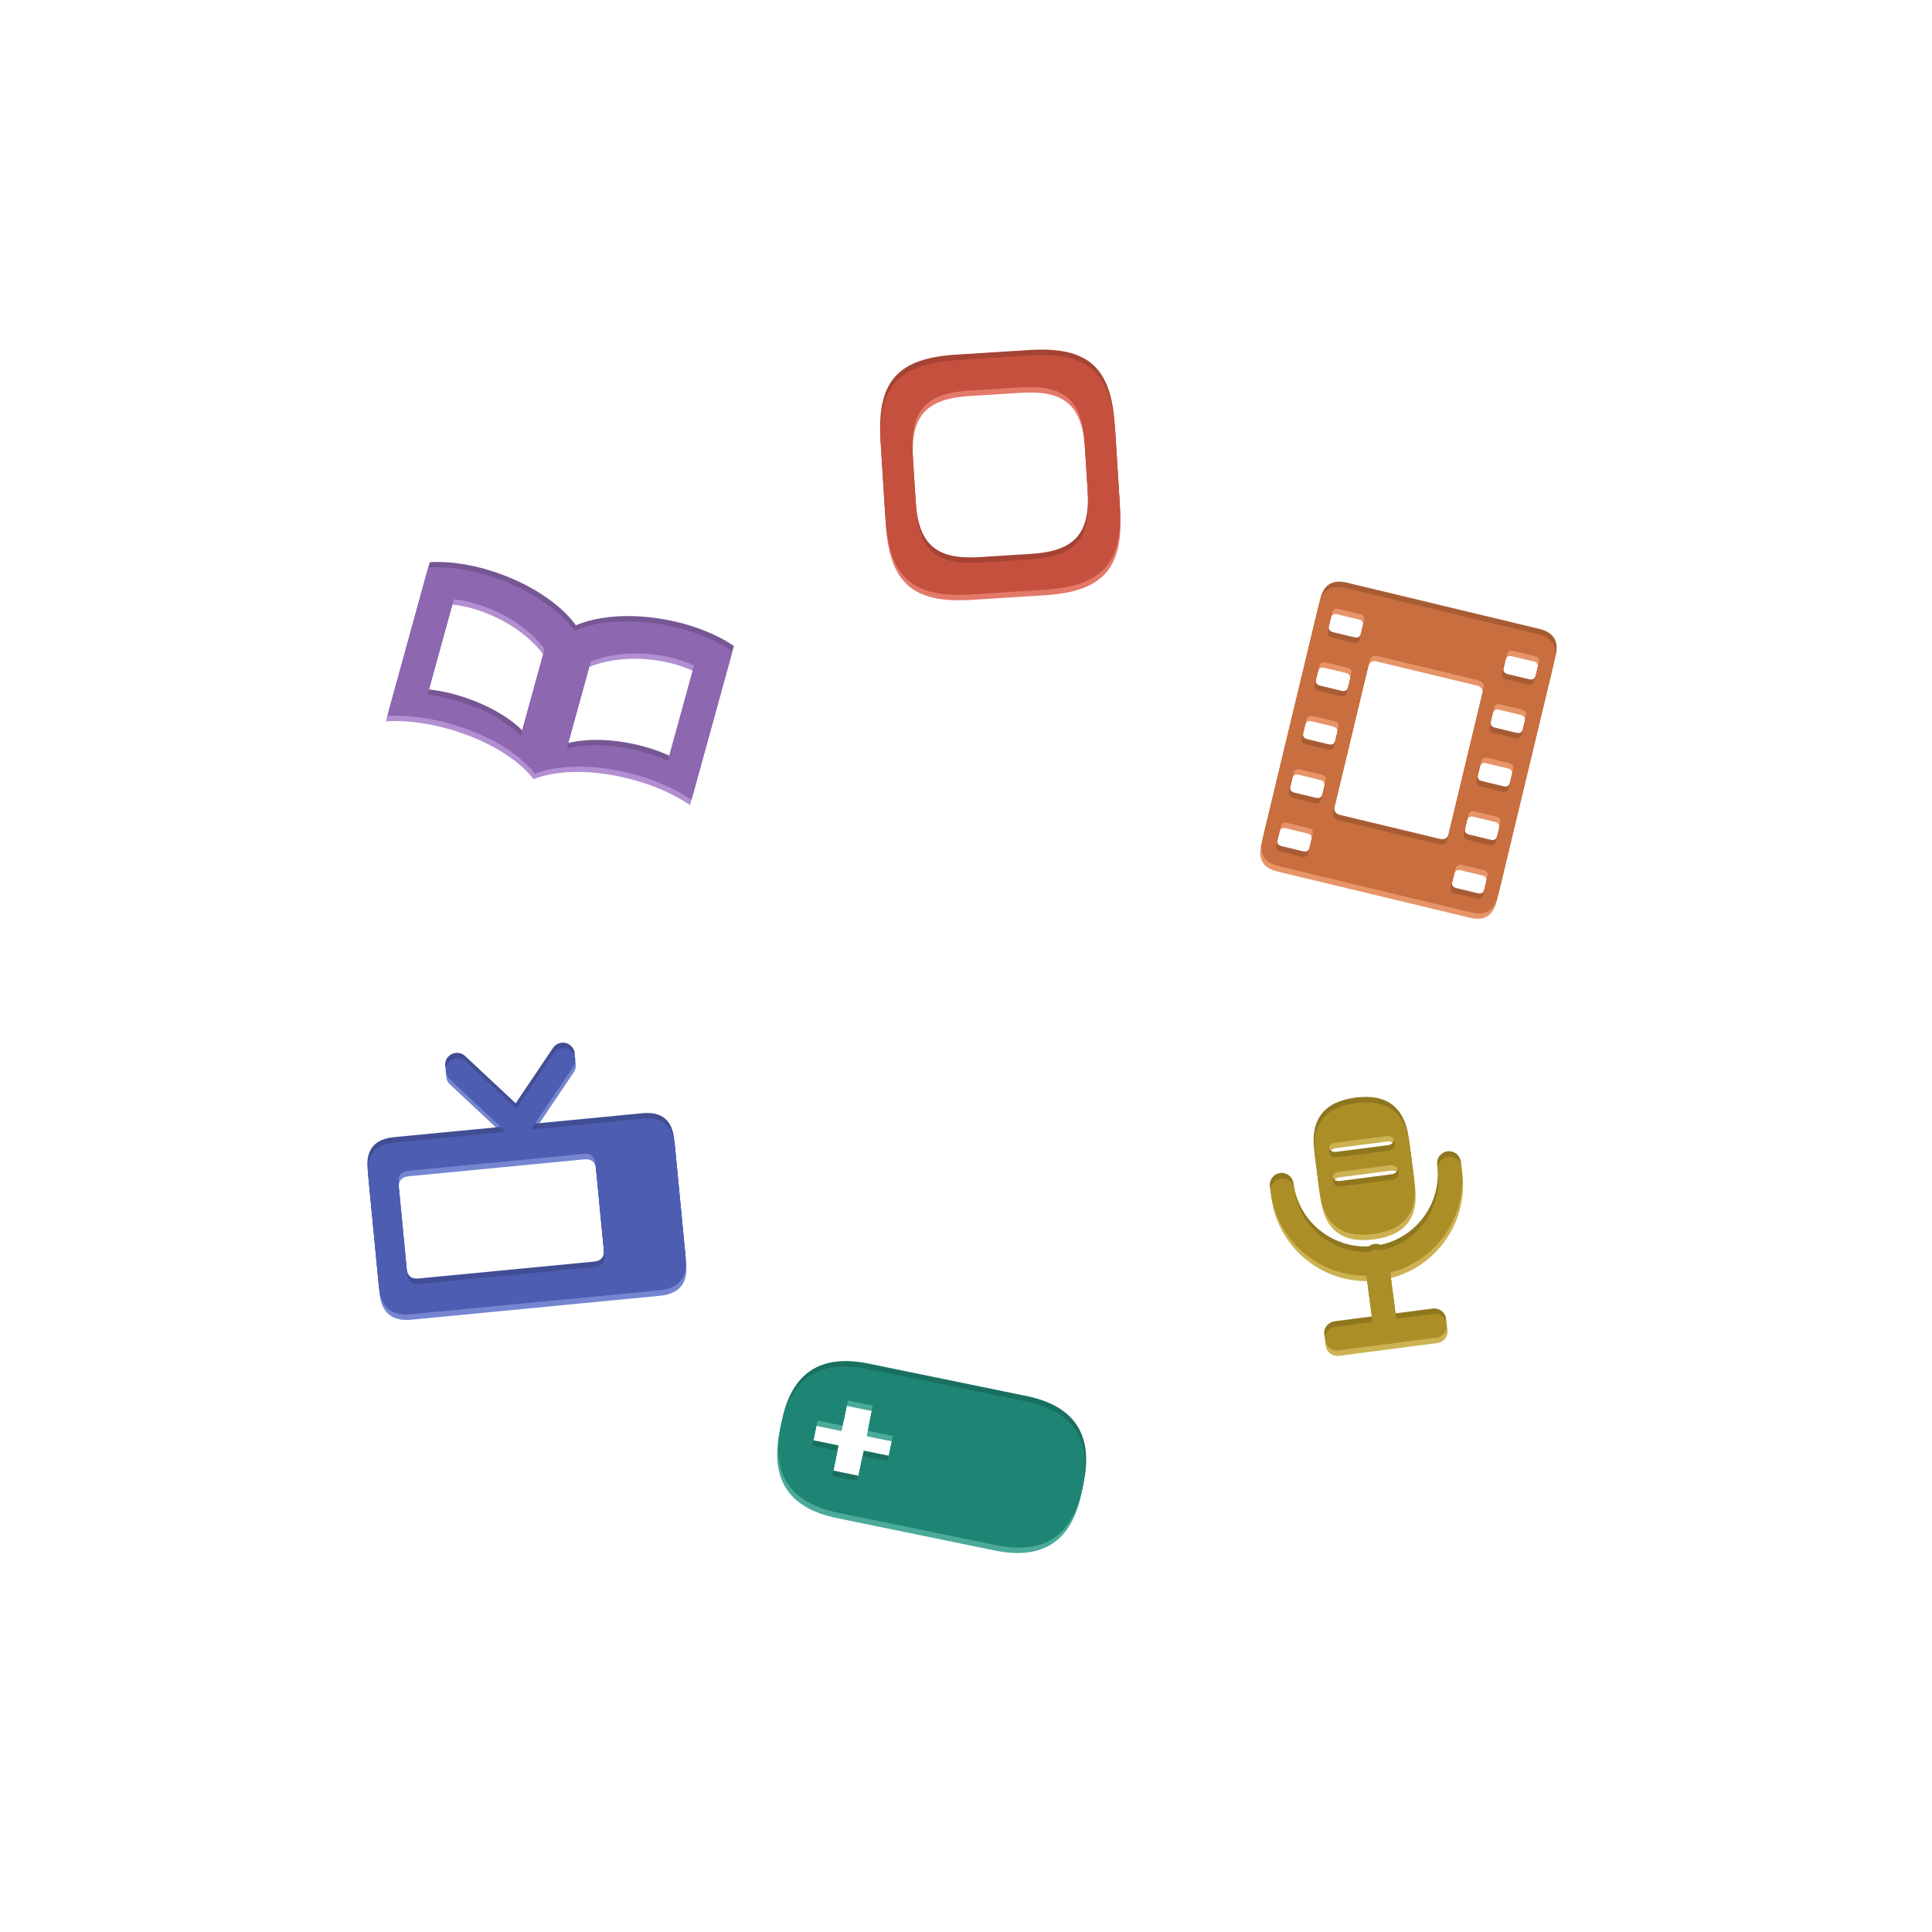
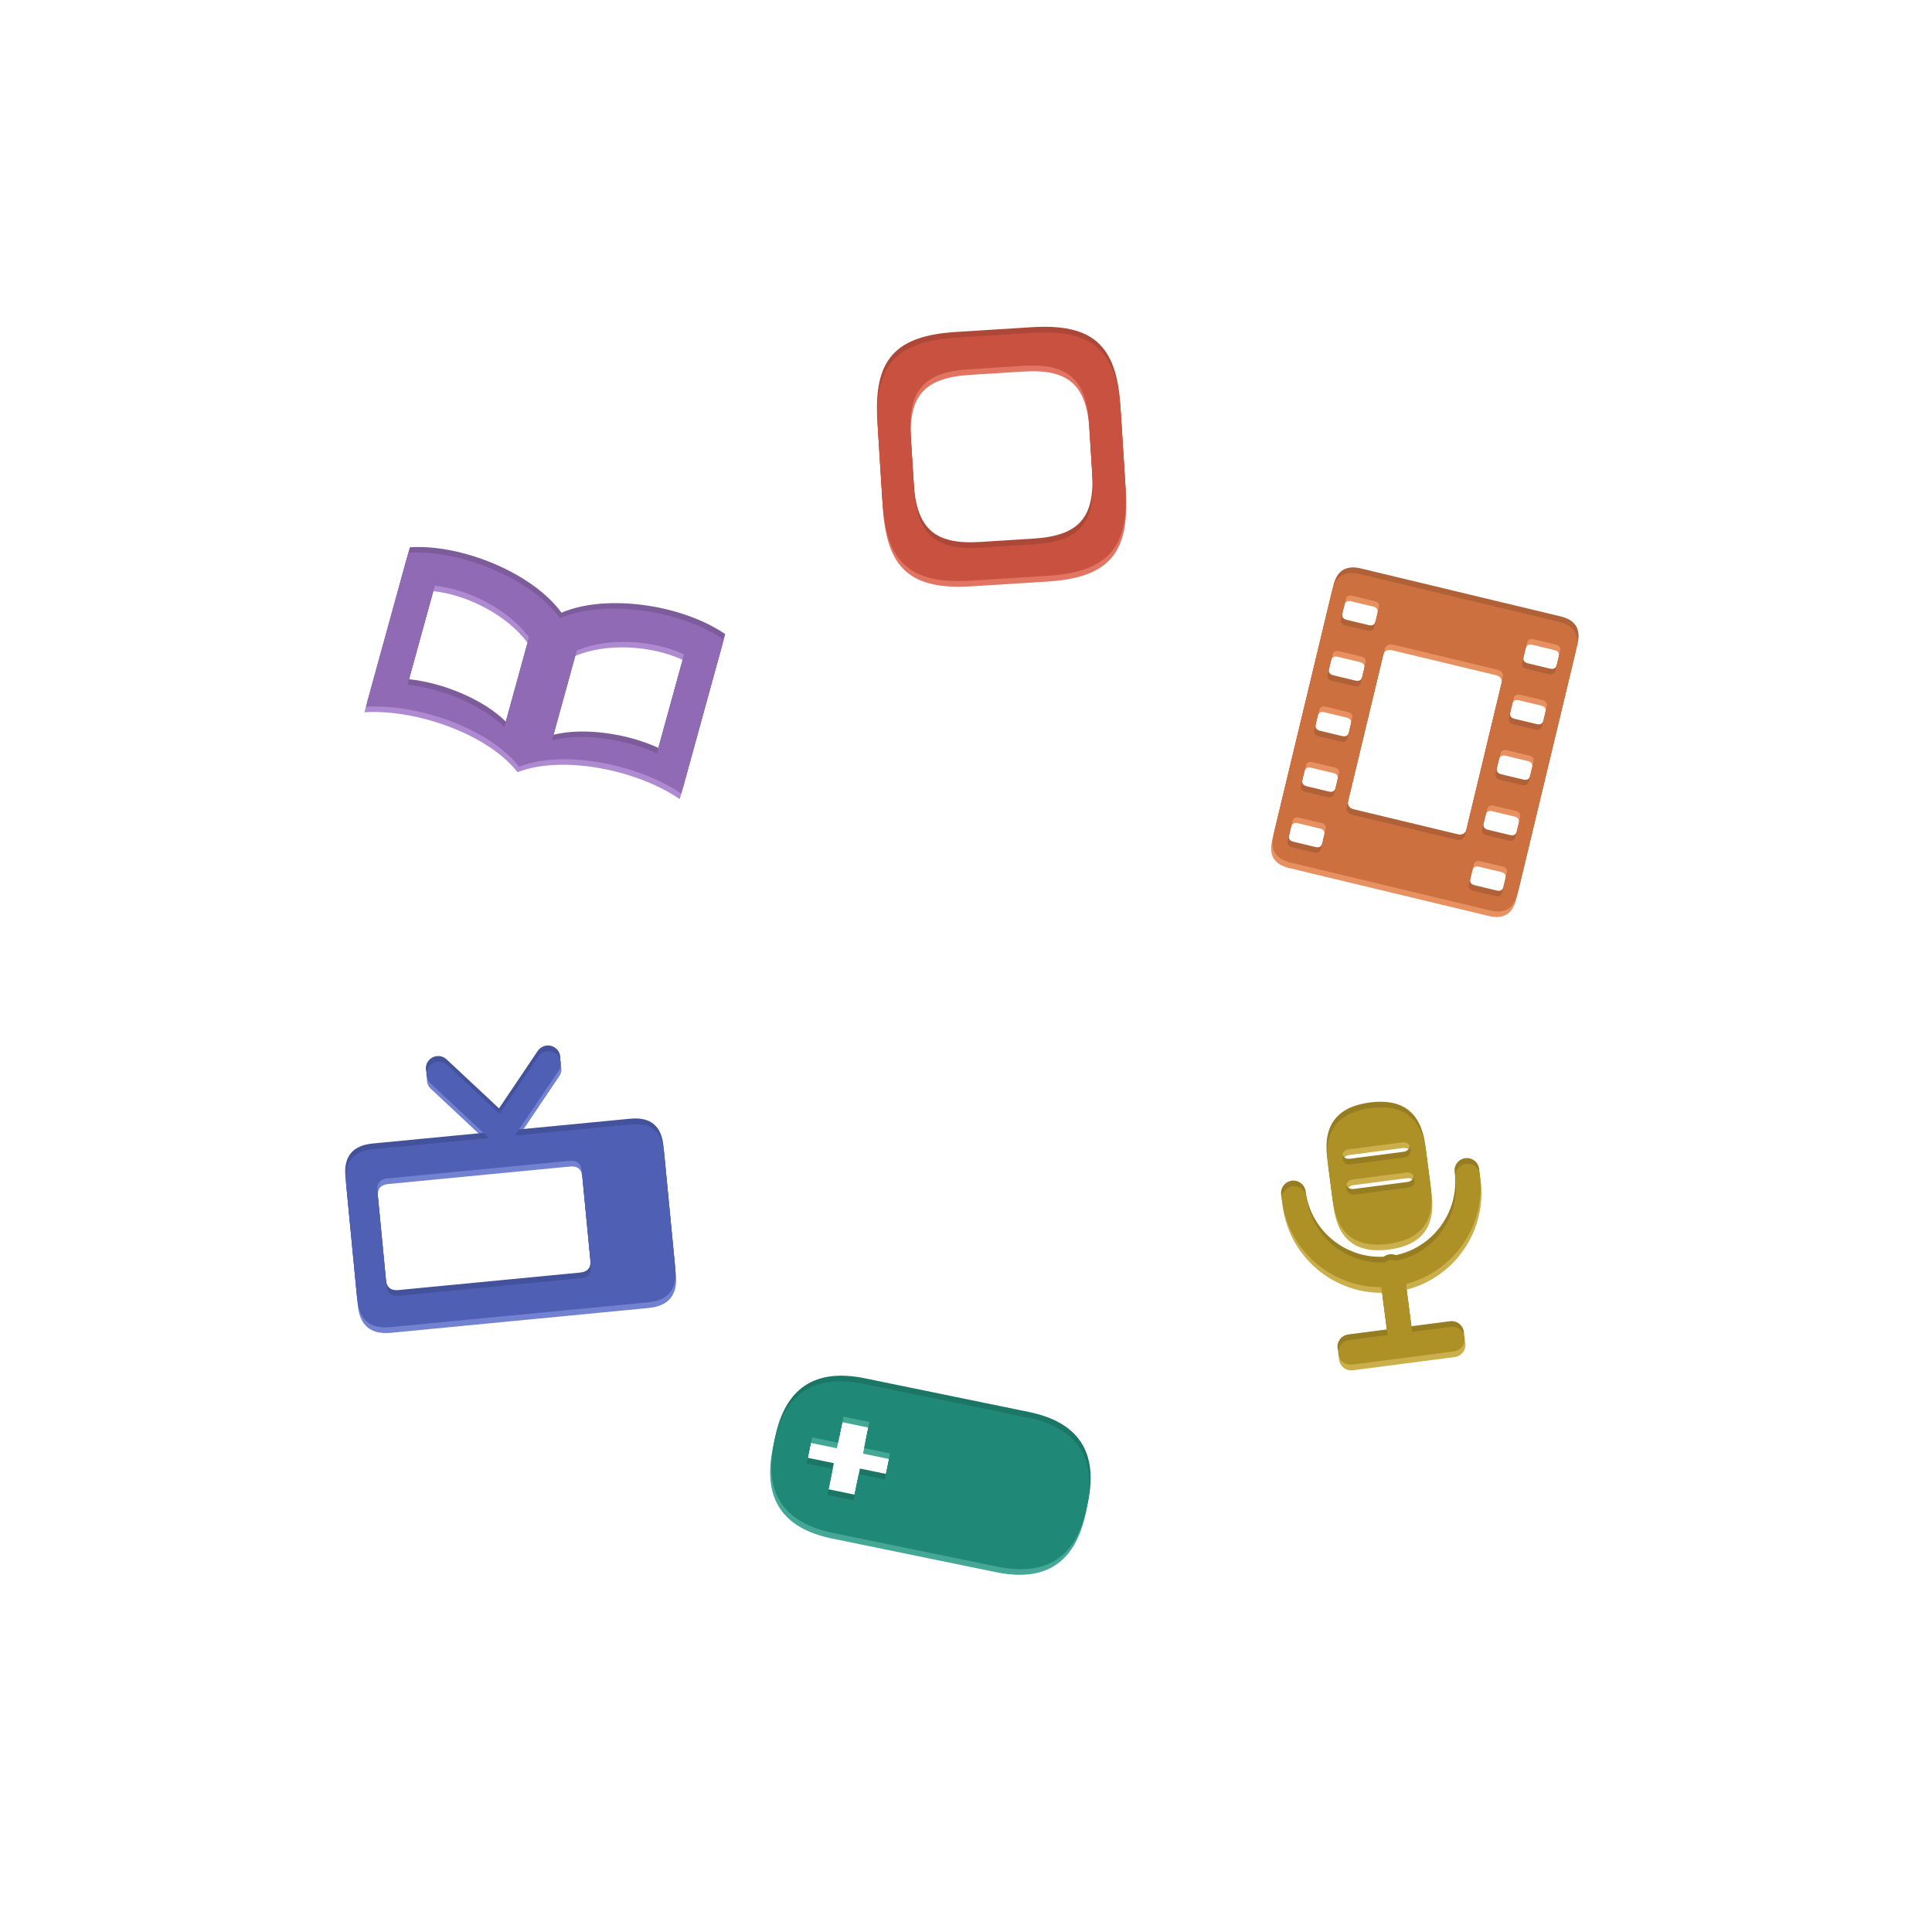
<svg xmlns="http://www.w3.org/2000/svg" width="1024" height="1024" viewBox="0 0 1024 1024">
  <defs>
    <g id="g-book-layer">
      <path fill="currentColor" fill-rule="evenodd" d="M 0 -34 C -20 -50 -60 -55 -86 -46 L -86 38 C -60 29 -20 32 0 47 C 20 32 60 29 86 38 L 86 -46 C 60 -55 20 -50 0 -34 Z M -13 -20 C -27 -31 -50 -36 -68 -33 L -68 21 C -50 18 -27 21 -13 29 Z M 13 -20 C 27 -31 50 -36 68 -33 L 68 21 C 50 18 27 21 13 29 Z" />
    </g>
    <g id="g-film-layer">
      <path fill="currentColor" fill-rule="evenodd" d="M -54 -78 L 54 -78 Q 66 -78 66 -66 L 66 66 Q 66 78 54 78 L -54 78 Q -66 78 -66 66 L -66 -66 Q -66 -78 -54 -78 Z M -28 -46 L 28 -46 Q 32 -46 32 -42 L 32 42 Q 32 46 28 46 L -28 46 Q -32 46 -32 42 L -32 -42 Q -32 -46 -28 -46 Z M -55 -66 h 12 q 3 0 3 3 v 10 q 0 3 -3 3 h -12 q -3 0 -3 -3 v -10 q 0 -3 3 -3 Z M -55 -36 h 12 q 3 0 3 3 v 10 q 0 3 -3 3 h -12 q -3 0 -3 -3 v -10 q 0 -3 3 -3 Z M -55 -6 h 12 q 3 0 3 3 v 10 q 0 3 -3 3 h -12 q -3 0 -3 -3 v -10 q 0 -3 3 -3 Z M -55 24 h 12 q 3 0 3 3 v 10 q 0 3 -3 3 h -12 q -3 0 -3 -3 v -10 q 0 -3 3 -3 Z M -55 54 h 12 q 3 0 3 3 v 10 q 0 3 -3 3 h -12 q -3 0 -3 -3 v -10 q 0 -3 3 -3 Z M 43 -66 h 12 q 3 0 3 3 v 10 q 0 3 -3 3 h -12 q -3 0 -3 -3 v -10 q 0 -3 3 -3 Z M 43 -36 h 12 q 3 0 3 3 v 10 q 0 3 -3 3 h -12 q -3 0 -3 -3 v -10 q 0 -3 3 -3 Z M 43 -6 h 12 q 3 0 3 3 v 10 q 0 3 -3 3 h -12 q -3 0 -3 -3 v -10 q 0 -3 3 -3 Z M 43 24 h 12 q 3 0 3 3 v 10 q 0 3 -3 3 h -12 q -3 0 -3 -3 v -10 q 0 -3 3 -3 Z M 43 54 h 12 q 3 0 3 3 v 10 q 0 3 -3 3 h -12 q -3 0 -3 -3 v -10 q 0 -3 3 -3 Z" />
    </g>
    <g id="g-tv-layer">
      <path fill="none" stroke="currentColor" stroke-width="13" stroke-linecap="round" d="M 0 -30 L -30 -64 M 0 -30 L 28 -64" />
      <path fill="currentColor" fill-rule="evenodd" d="M -68 -28 L 68 -28 Q 84 -28 84 -12 L 84 50 Q 84 66 68 66 L -68 66 Q -84 66 -84 50 L -84 -12 Q -84 -28 -68 -28 Z M -62 -12 L 34 -12 Q 40 -12 40 -6 L 40 44 Q 40 50 34 50 L -62 50 Q -68 50 -68 44 L -68 -6 Q -68 -12 -62 -12 Z M 62 -4 a 7 7 0 1 0 0 0 Z M 62 16 a 7 7 0 1 0 0 0 Z M 62 36 a 7 7 0 1 0 0 0 Z" />
    </g>
    <g id="g-pad-layer">
      <path fill="currentColor" fill-rule="evenodd" d="M -44 -40 L 44 -40 Q 84 -40 84 0 Q 84 40 44 40 L -44 40 Q -84 40 -84 0 Q -84 -40 -44 -40 Z M -51 -21 L -37 -21 L -37 -7 L -23 -7 L -23 7 L -37 7 L -37 21 L -51 21 L -51 7 L -65 7 L -65 -7 L -51 -7 Z M 44 -22 a 8 8 0 1 0 0 0 Z M 60 -3 a 8 8 0 1 0 0 0 Z M 28 -3 a 8 8 0 1 0 0 0 Z M 44 16 a 8 8 0 1 0 0 0 Z" />
    </g>
    <g id="g-mic-layer">
      <path fill="none" stroke="currentColor" stroke-width="13" stroke-linecap="round" d="M -46 -34 A 46 46 0 0 0 46 -34 M 0 11 L 0 44 M -27 50 L 27 50" />
      <path fill="currentColor" fill-rule="evenodd" d="M -26 -50 Q -26 -76 0 -76 Q 26 -76 26 -50 L 26 -30 Q 26 -4 0 -4 Q -26 -4 -26 -30 Z M -14 -56 L 14 -56 Q 18 -56 18 -52 Q 18 -48 14 -48 L -14 -48 Q -18 -48 -18 -52 Q -18 -56 -14 -56 Z M -14 -40 L 14 -40 Q 18 -40 18 -36 Q 18 -32 14 -32 L -14 -32 Q -18 -32 -18 -36 Q -18 -40 -14 -40 Z" />
    </g>
    <g id="g-app-layer">
      <path fill="currentColor" fill-rule="evenodd" d="M -20 -64 L 20 -64 C 52 -64 64 -52 64 -20 L 64 20 C 64 52 52 64 20 64 L -20 64 C -52 64 -64 52 -64 20 L -64 -20 C -64 -52 -52 -64 -20 -64 Z M -14 -47 L 14 -47 C 38 -47 47 -38 47 -14 L 47 14 C 47 38 38 47 14 47 L -14 47 C -38 47 -47 38 -47 14 L -47 -14 C -47 -38 -38 -47 -14 -47 Z M 0 -10 a 10 10 0 1 0 0 0 Z" />
    </g>
  </defs>
-   <g transform="translate(512 512) scale(0.81) translate(-512 -512) rotate(4 512 512)">
+   <g transform="translate(512 512) scale(0.84) translate(-512 -512) rotate(4 512 512)">
    <g transform="rotate(0 512 512) translate(0 -25) translate(512.0 214.9) rotate(-7.60) scale(1.2)">
-       <use href="#g-app-layer" y="3" color="#E37969" />
-       <use href="#g-app-layer" y="-3" color="#A54334" />
-       <use href="#g-app-layer" color="#C5503E" />
+       <use href="#g-app-layer" y="3" color="#E27463" />
+       <use href="#g-app-layer" y="-3" color="#AD4737" />
+       <use href="#g-app-layer" color="#C8523F" />
    </g>
    <g transform="rotate(60 512 512) translate(0 -25) translate(512.0 214.9) rotate(-50.50) scale(1.2)">
-       <use href="#g-film-layer" y="3" color="#E79469" />
-       <use href="#g-film-layer" y="-3" color="#A85C34" />
-       <use href="#g-film-layer" color="#C96E3E" />
+       <use href="#g-film-layer" y="3" color="#E79163" />
+       <use href="#g-film-layer" y="-3" color="#B16137" />
+       <use href="#g-film-layer" color="#CD703F" />
    </g>
    <g transform="rotate(120 512 512) translate(0 -25) translate(512.0 214.9) rotate(-131.40) scale(1.2)">
-       <use href="#g-mic-layer" y="3" color="#CCB252" />
-       <use href="#g-mic-layer" y="-3" color="#8F771F" />
-       <use href="#g-mic-layer" color="#AB8E25" />
+       <use href="#g-mic-layer" y="3" color="#CAAF4C" />
+       <use href="#g-mic-layer" y="-3" color="#977D21" />
+       <use href="#g-mic-layer" color="#AE9126" />
    </g>
    <g transform="rotate(180 512 512) translate(0 -25) translate(512.0 214.9) rotate(-172.40) scale(1.2)">
-       <use href="#g-pad-layer" y="3" color="#4BAA99" />
-       <use href="#g-pad-layer" y="-3" color="#197061" />
-       <use href="#g-pad-layer" color="#1E8574" />
+       <use href="#g-pad-layer" y="3" color="#45A796" />
+       <use href="#g-pad-layer" y="-3" color="#1B7666" />
+       <use href="#g-pad-layer" color="#1F8876" />
    </g>
    <g transform="rotate(240 512 512) translate(0 -25) translate(512.0 214.9) rotate(-249.50) scale(1.2)">
-       <use href="#g-tv-layer" y="3" color="#7685D1" />
-       <use href="#g-tv-layer" y="-3" color="#414E94" />
-       <use href="#g-tv-layer" color="#4D5DB1" />
+       <use href="#g-tv-layer" y="3" color="#7281D0" />
+       <use href="#g-tv-layer" y="-3" color="#44529C" />
+       <use href="#g-tv-layer" color="#4F5FB4" />
    </g>
    <g transform="rotate(300 512 512) translate(0 -25) translate(512.0 214.9) rotate(-288.60) scale(1.2)">
-       <use href="#g-book-layer" y="3" color="#B18FD1" />
-       <use href="#g-book-layer" y="-3" color="#765794" />
-       <use href="#g-book-layer" color="#8D68B1" />
+       <use href="#g-book-layer" y="3" color="#AE8BD0" />
+       <use href="#g-book-layer" y="-3" color="#7D5C9C" />
+       <use href="#g-book-layer" color="#906AB4" />
    </g>
  </g>
</svg>
